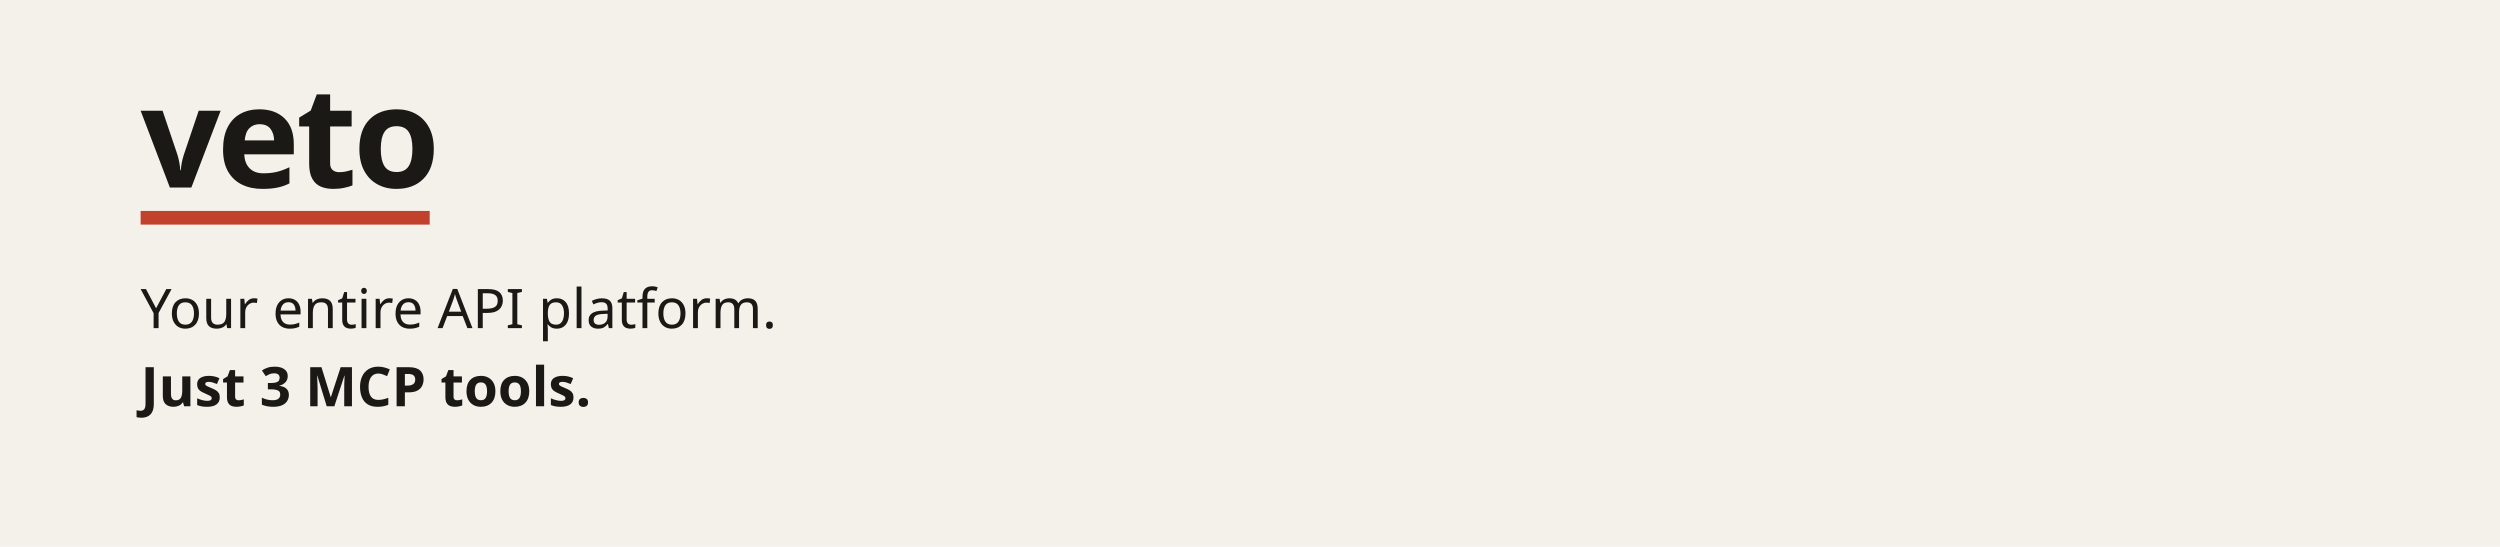
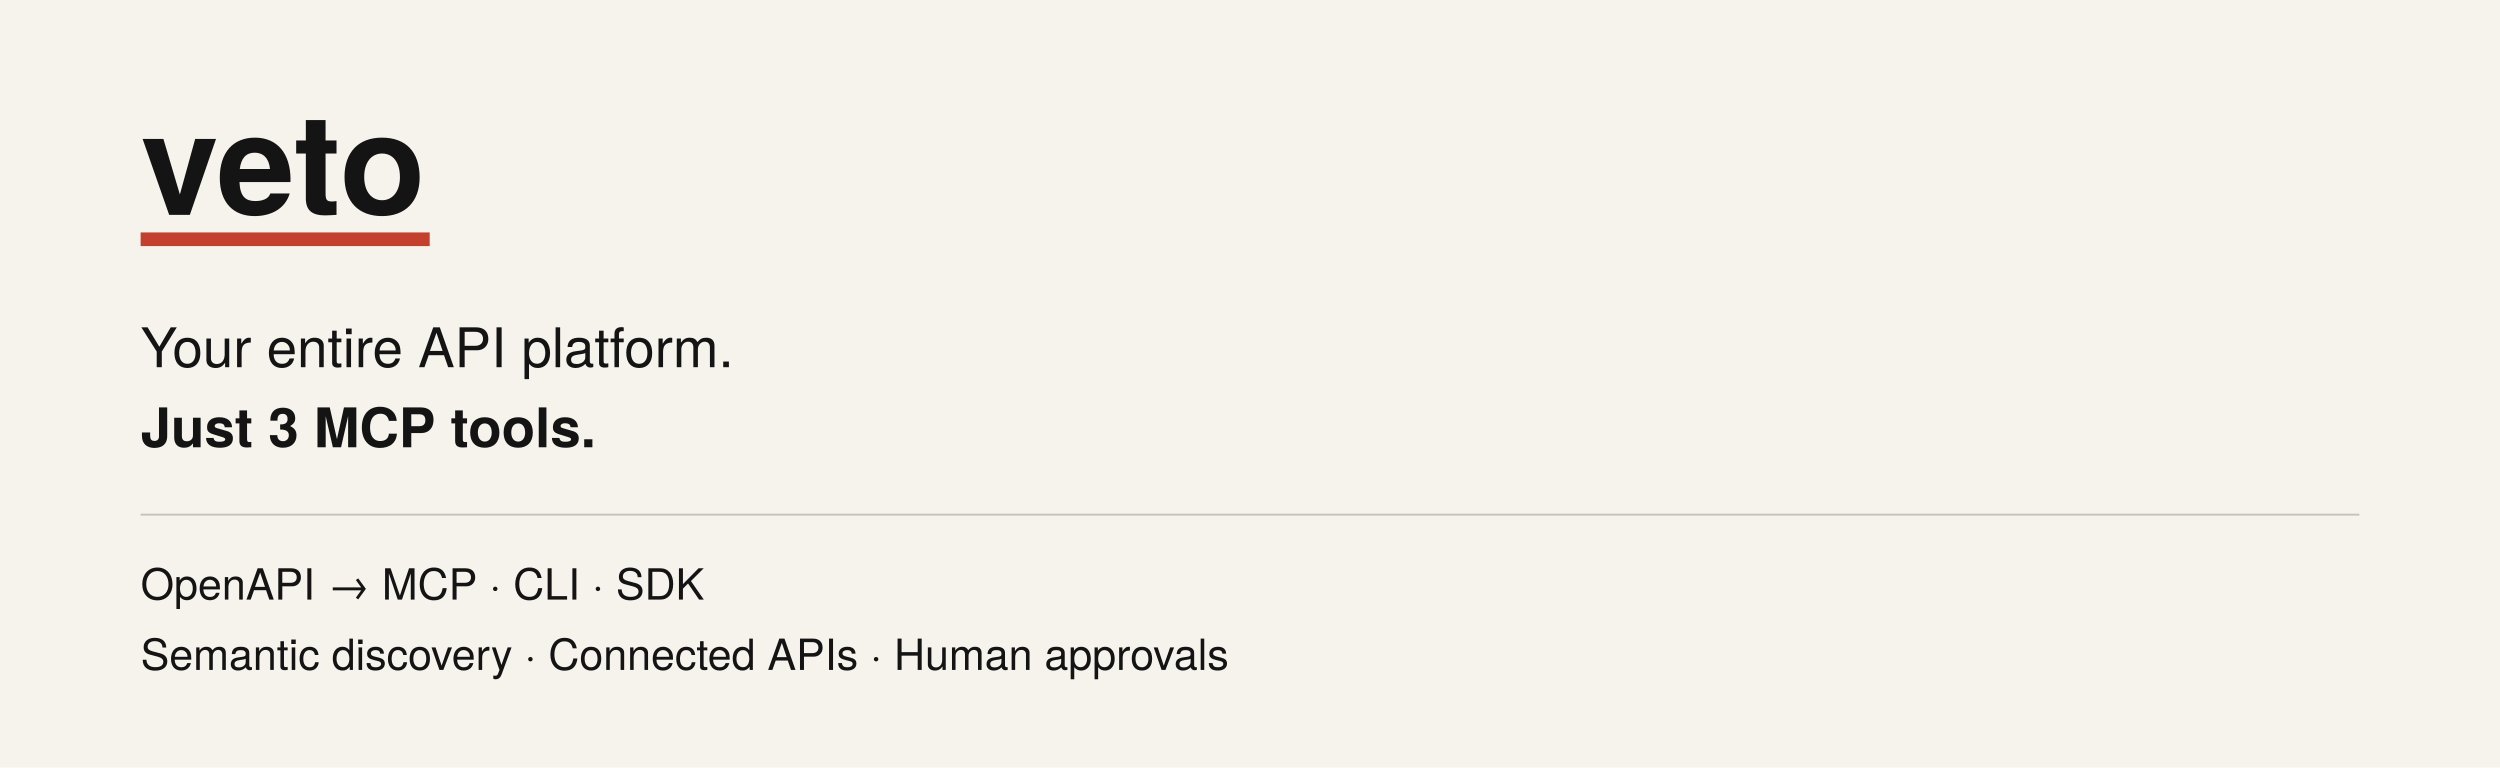
- <svg xmlns="http://www.w3.org/2000/svg" viewBox="0 0 1280 280" role="img" aria-label="Your entire API platform. Just 3 MCP tools.">
-   <rect width="1280" height="280" fill="#F4F1EA" />
-   <g font-family="ui-sans-serif, system-ui, sans-serif" fill="#1A1916">
-     <text x="72" y="96" font-size="72" font-weight="800" letter-spacing="-2">veto</text>
-     <text x="72" y="168" font-size="28" font-weight="500">Your entire API platform.</text>
-     <text x="72" y="208" font-size="28" font-weight="700">Just 3 MCP tools.</text>
+ <svg xmlns="http://www.w3.org/2000/svg" viewBox="0 0 1280 393" role="img" aria-label="Your entire API platform. Just 3 MCP tools. OpenAPI to MCP, CLI, and SDK. Semantic discovery, connected APIs, and human approvals.">
+   <rect width="1280" height="393" fill="#F6F3EC" />
+   <g font-family="Helvetica Neue, ui-sans-serif, system-ui, sans-serif" fill="#141414">
+     <text x="72" y="110" font-size="72" font-weight="700">veto</text>
+     <text x="72" y="188" font-size="28" font-weight="400">Your entire API platform.</text>
+     <text x="72" y="229" font-size="28" font-weight="700">Just 3 MCP tools.</text>
+     <text x="72" y="307" font-size="22" font-weight="400">OpenAPI → MCP · CLI · SDK</text>
+     <text x="72" y="343" font-size="22" font-weight="400">Semantic discovery · Connected APIs · Human approvals</text>
  </g>
-   <rect x="72" y="108" width="148" height="7" fill="#C2412D" />
+   <rect x="72" y="119" width="148" height="7" fill="#C4402E" />
+   <rect x="72" y="263" width="1136" height="1" fill="#141414" opacity="0.22" />
</svg>
